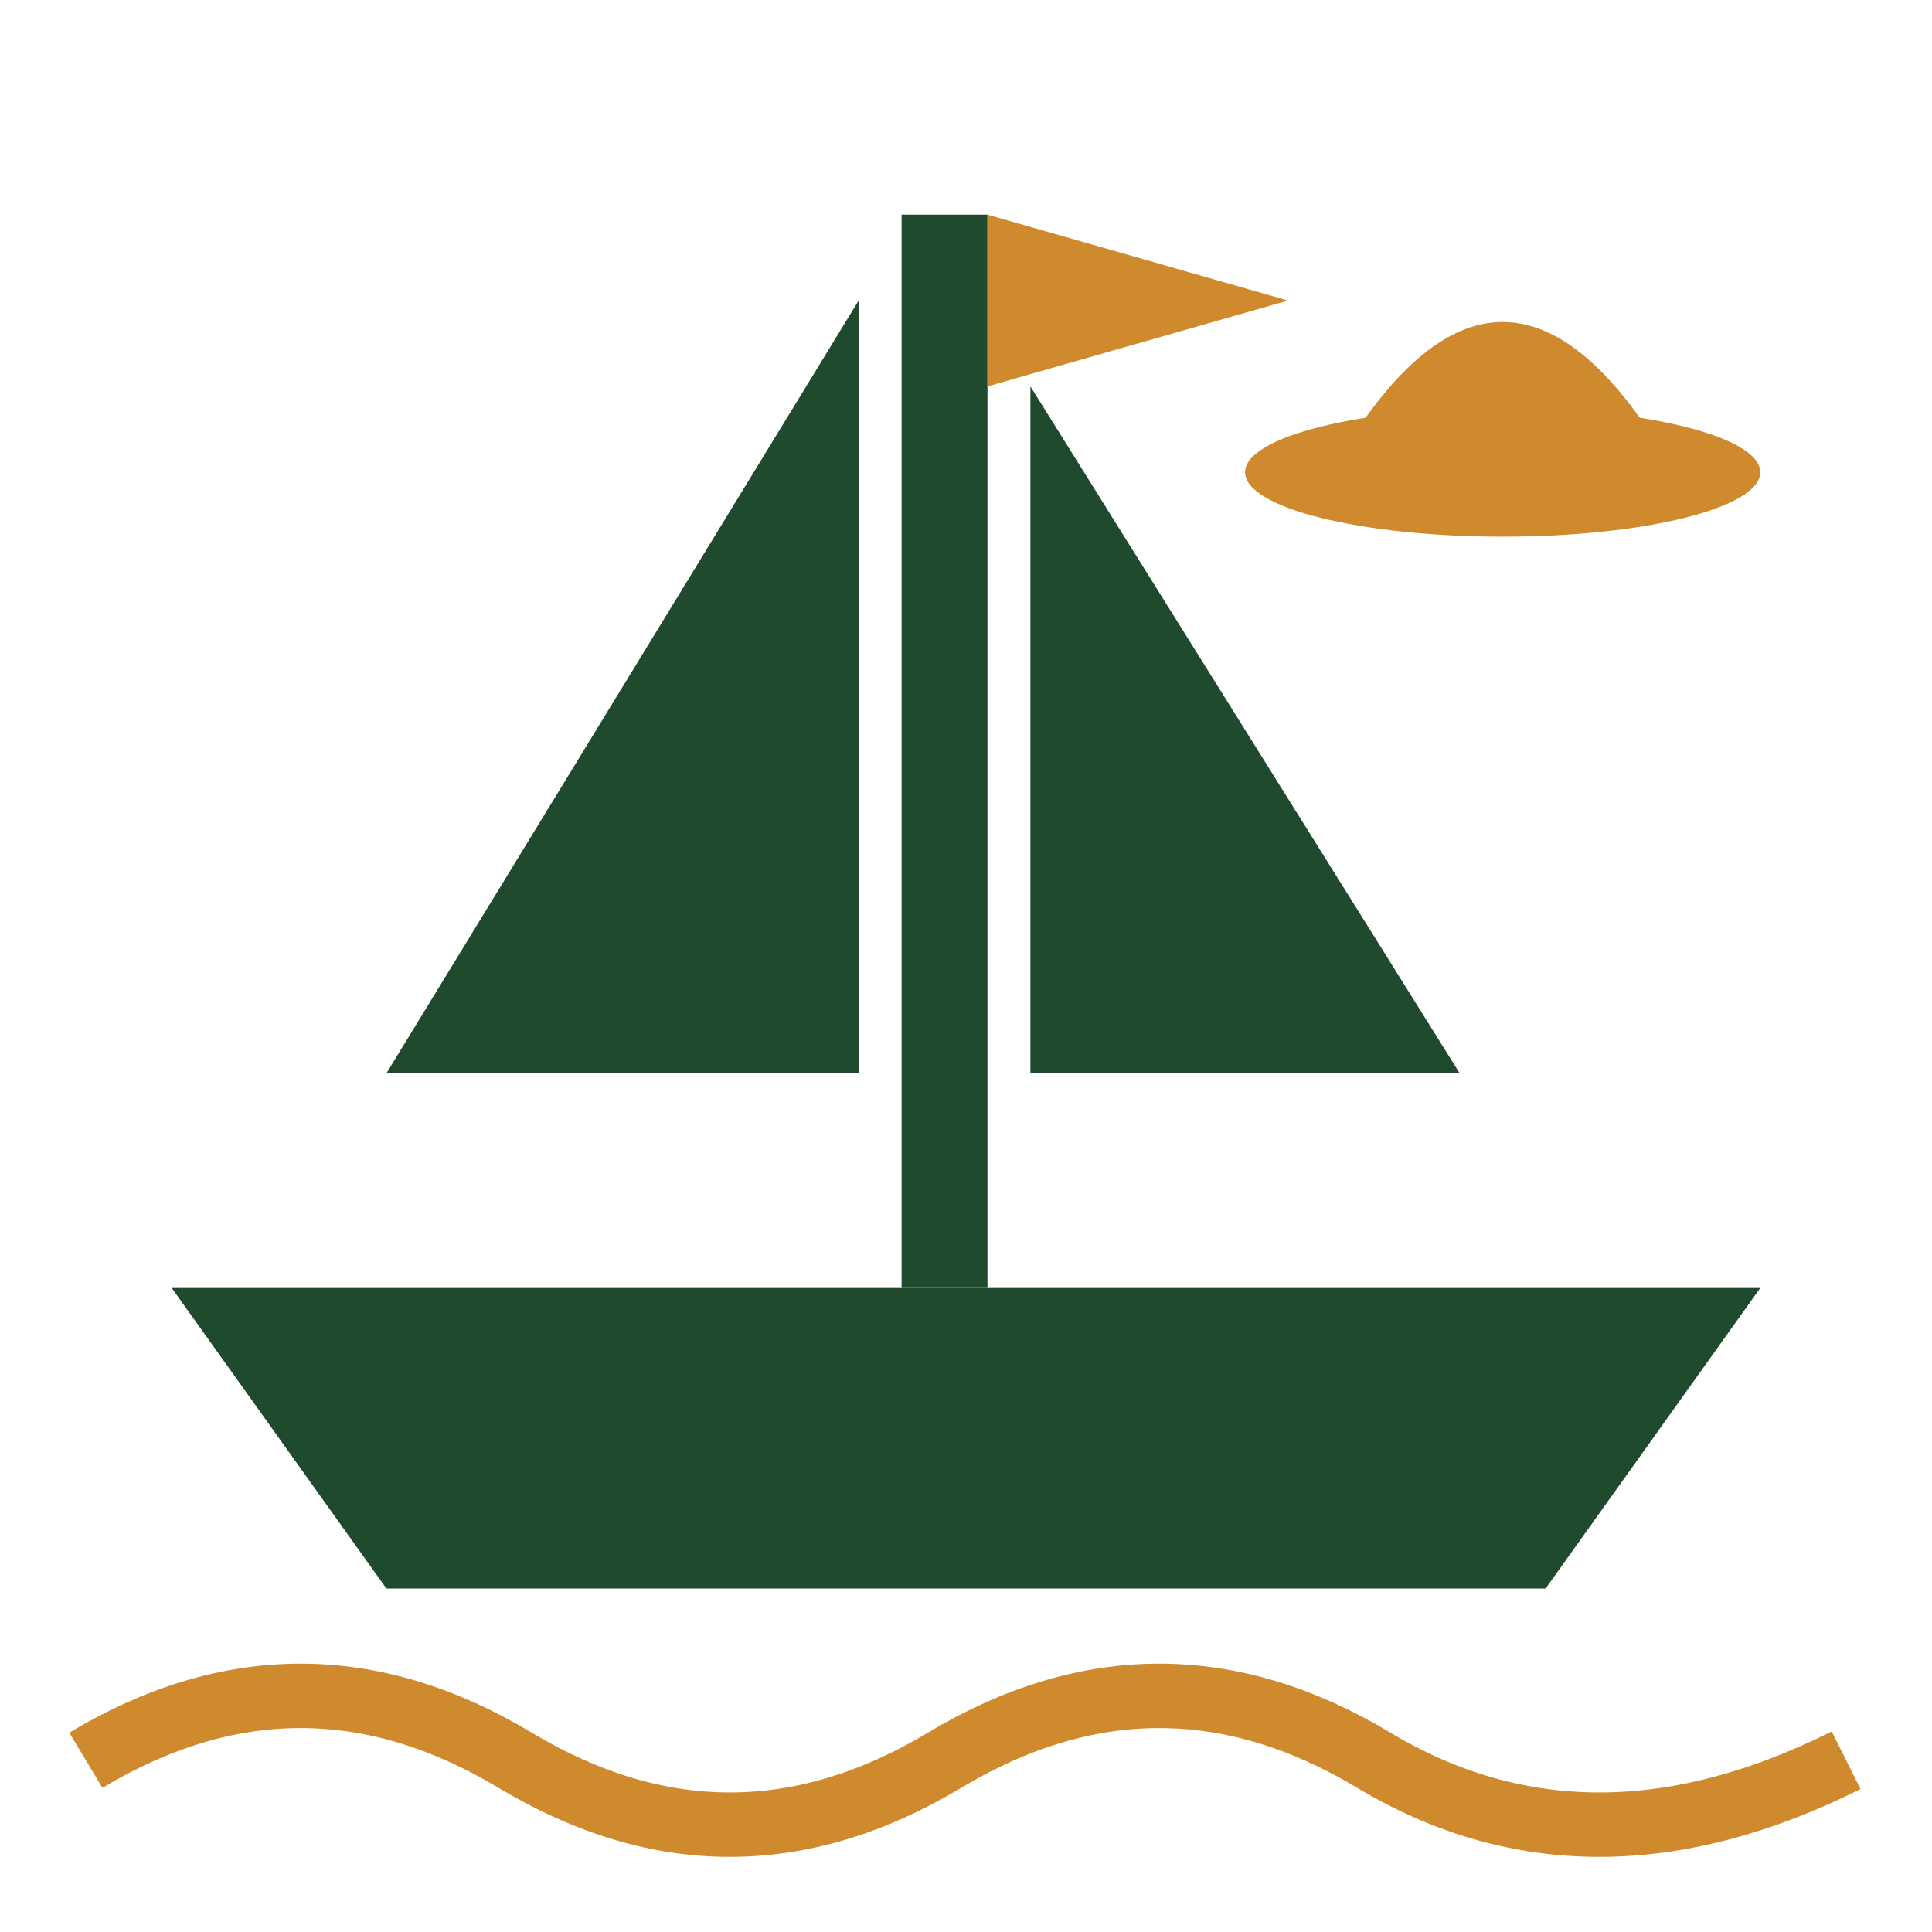
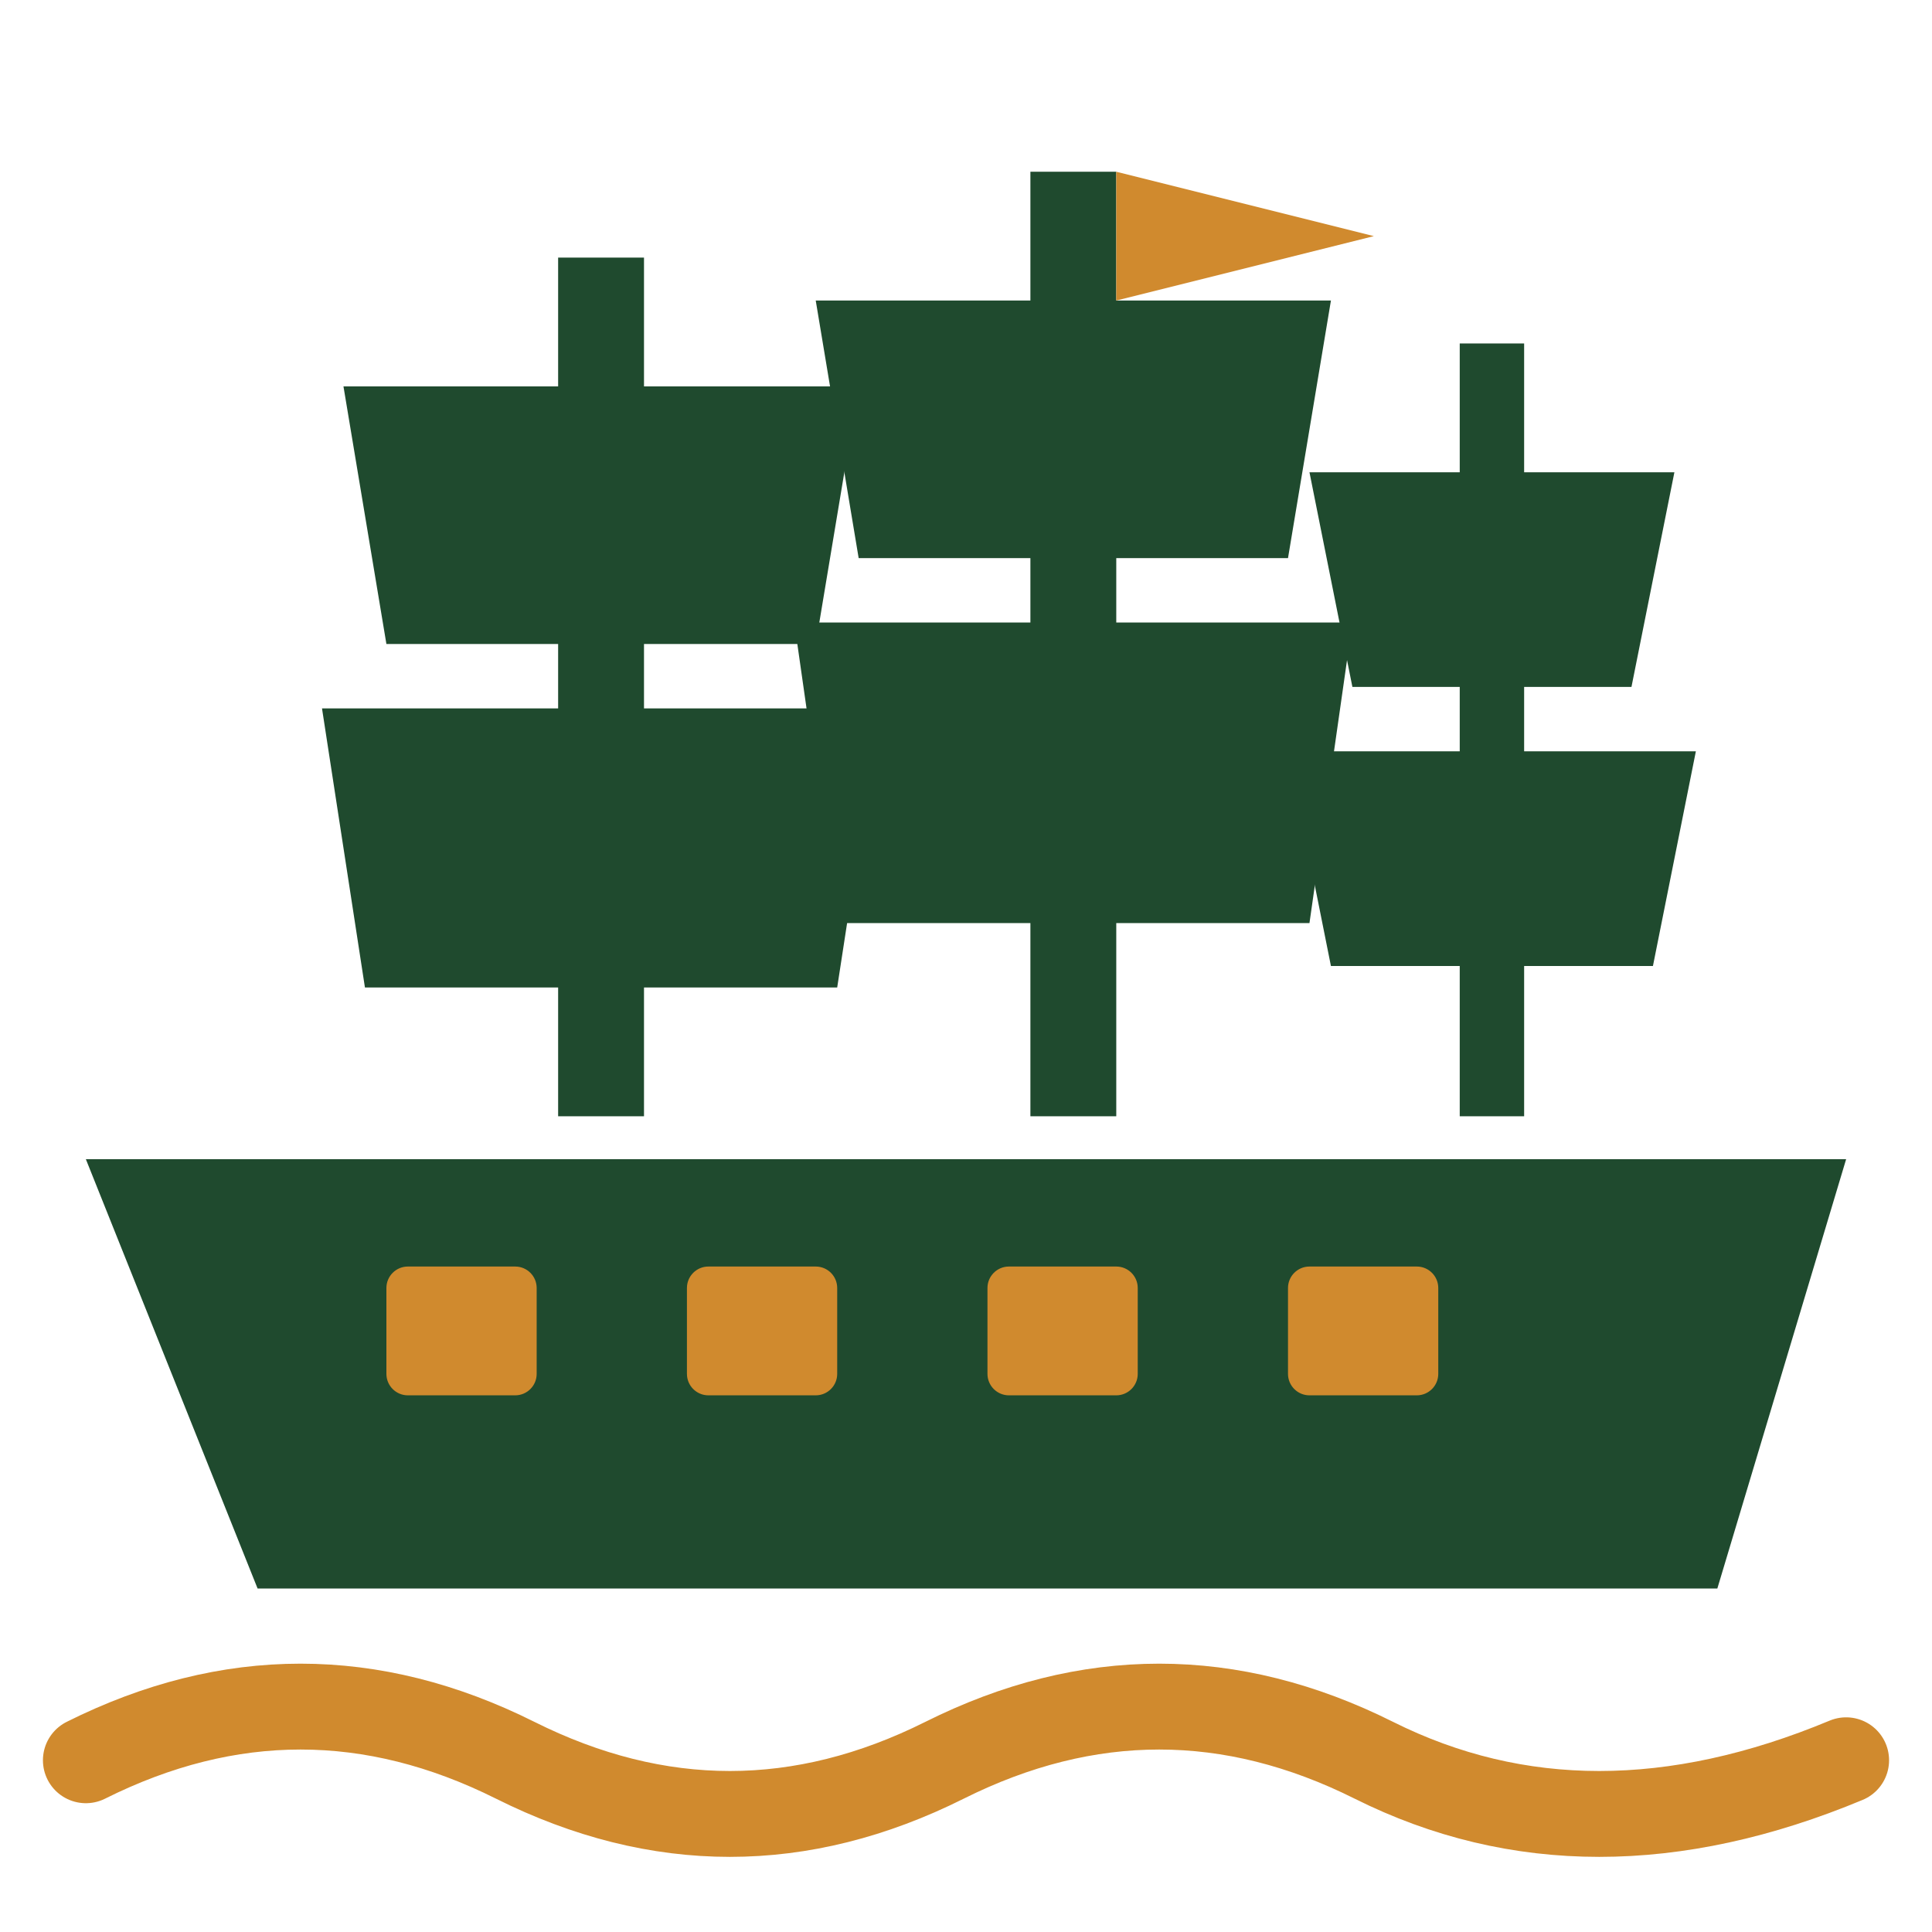
<svg xmlns="http://www.w3.org/2000/svg" viewBox="0 0 90 90">
-   <rect x="42" y="10" width="4" height="50" fill="#1f4a2e" />
-   <path d="M40 14L18 50h22z" fill="#1f4a2e" />
-   <path d="M48 18l20 32H48z" fill="#1f4a2e" />
-   <path d="M46 10l14 4-14 4z" fill="#d08a2e" />
-   <path d="M8 60h74l-10 14H18z" fill="#1f4a2e" />
-   <path d="M4 82q10-6 20 0t20 0 20 0 22 0" stroke="#d08a2e" stroke-width="3" fill="none" />
-   <ellipse cx="70" cy="22" rx="12" ry="3" fill="#d08a2e" />
-   <path d="M62 22q8-14 16 0z" fill="#d08a2e" />
+   <g fill="#1f4a2e">
+     <rect x="26" y="12" width="4" height="40" />
+     <rect x="48" y="8" width="4" height="44" />
+     <rect x="68" y="16" width="3" height="36" />
+     <path d="M16 18h24l-2 12H18z" />
+     <path d="M15 33h26l-2 13H17z" />
+     <path d="M38 14h24l-2 12H40z" />
+     <path d="M37 29h26l-2 14H39z" />
+     <path d="M61 22h17l-2 10H63z" />
+     <path d="M60 35h19l-2 10H62z" />
+     <path d="M4 54h82l-6 20H12z" />
+   </g>
+   <g fill="#d08a2e">
+     <rect x="18" y="59" width="7" height="6" rx="1" />
+     <rect x="32" y="59" width="7" height="6" rx="1" />
+     <rect x="46" y="59" width="7" height="6" rx="1" />
+     <rect x="60" y="59" width="7" height="6" rx="1" />
+     <path d="M52 8l12 3-12 3z" />
+   </g>
+   <path d="M4 82q10-5 20 0t20 0 20 0 22 0" stroke="#d08a2e" stroke-width="4" fill="none" stroke-linecap="round" />
</svg>
